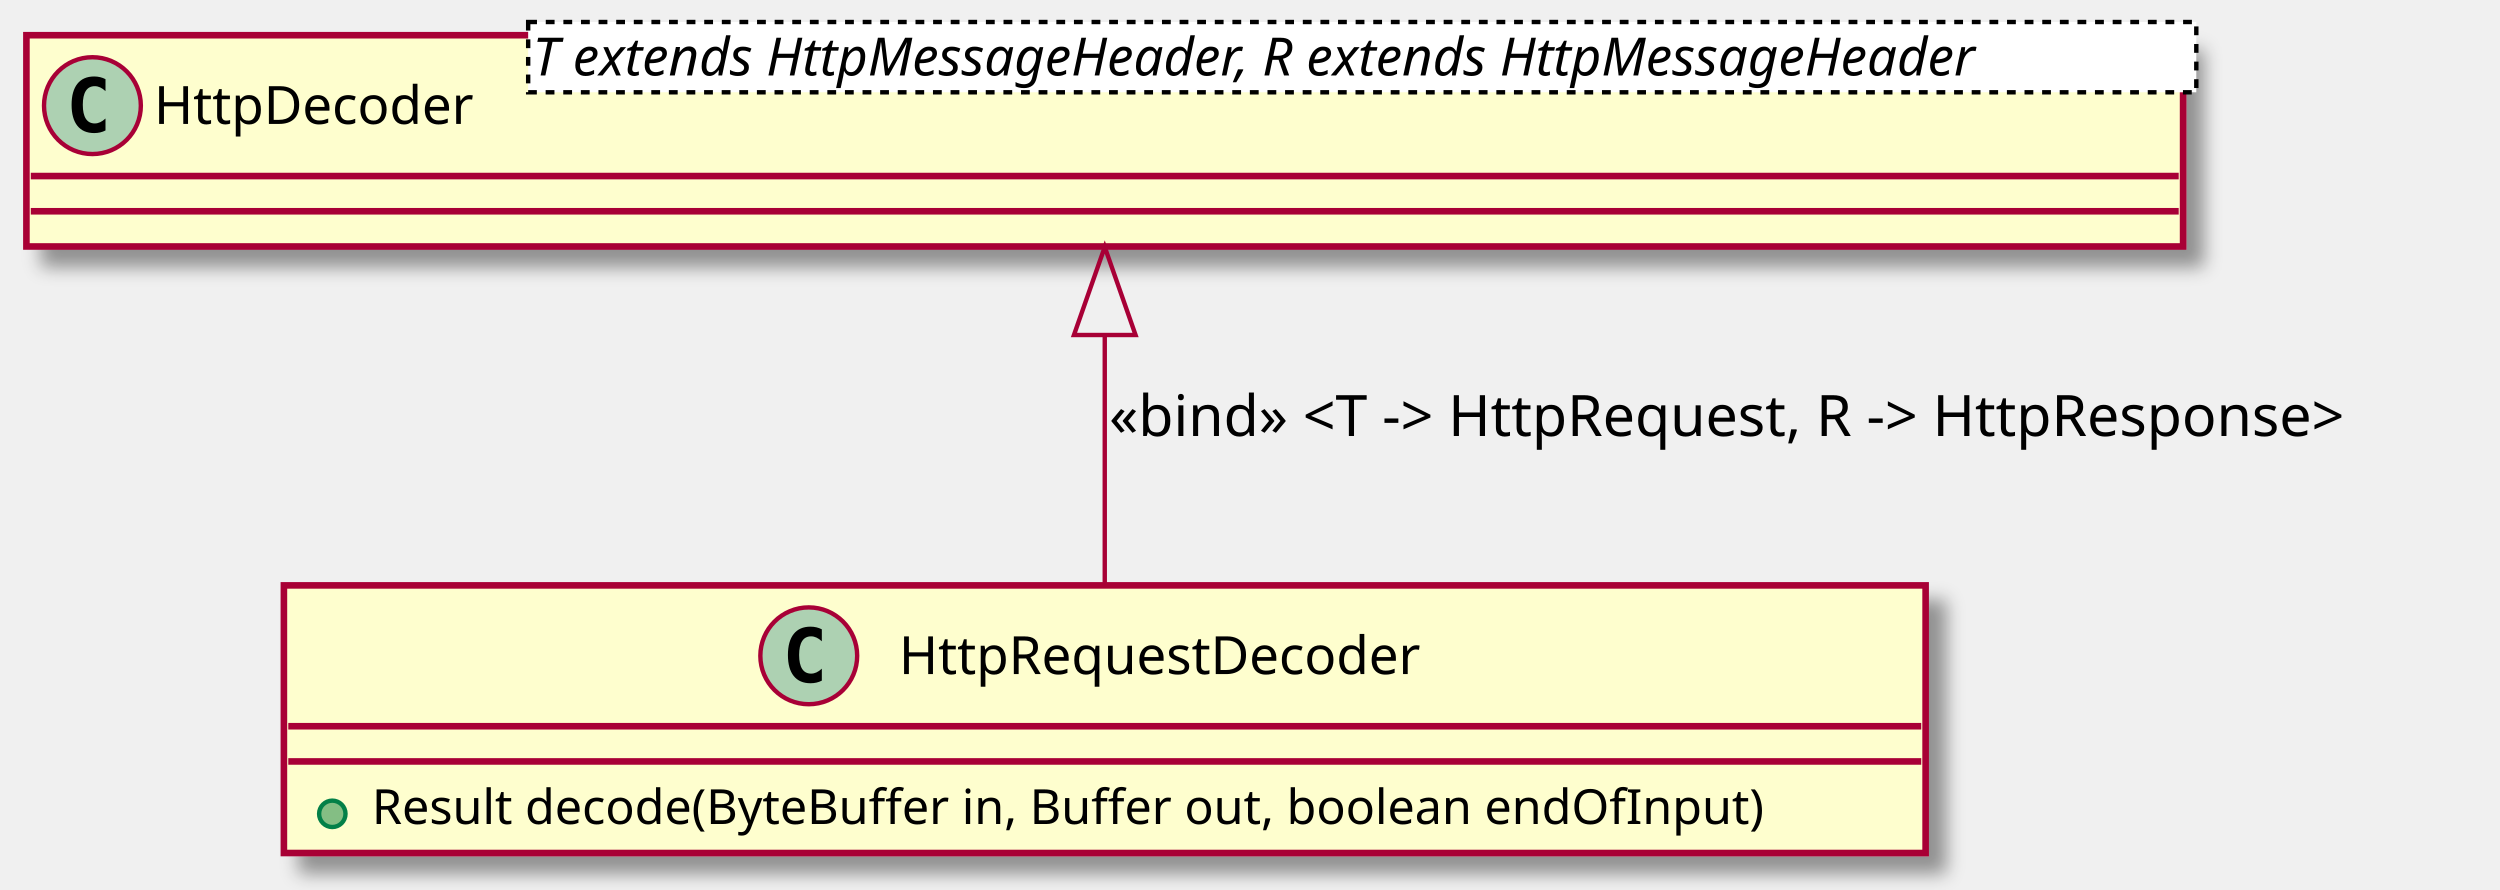
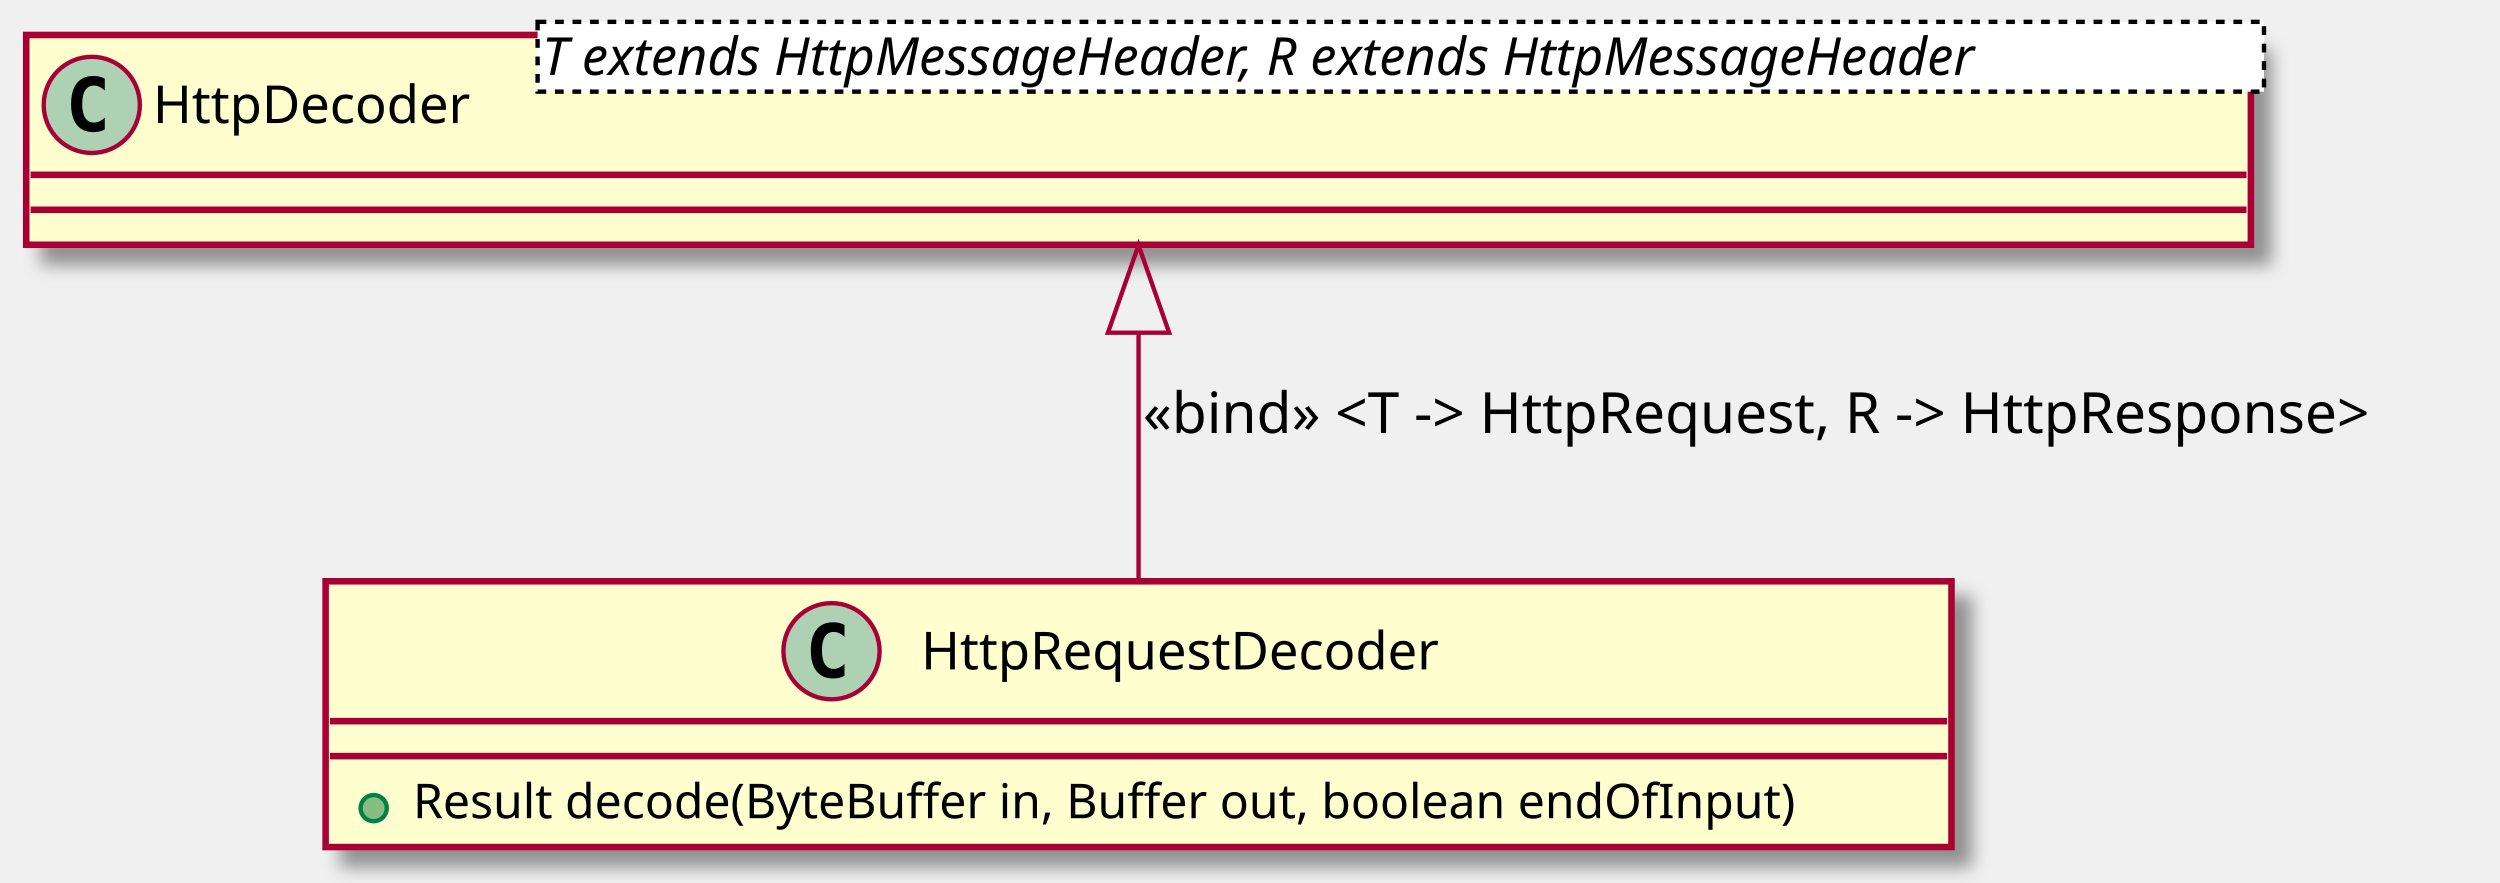
- <svg xmlns="http://www.w3.org/2000/svg" contentScriptType="application/ecmascript" contentStyleType="text/css" height="202px" preserveAspectRatio="none" style="width:568px;height:202px;" version="1.1" viewBox="0 0 568 202" width="568px" zoomAndPan="magnify">
+ <svg xmlns="http://www.w3.org/2000/svg" contentScriptType="application/ecmascript" contentStyleType="text/css" height="202px" preserveAspectRatio="none" style="width:572px;height:202px;" version="1.1" viewBox="0 0 572 202" width="572px" zoomAndPan="magnify">
  <defs>
-     <filter height="300%" id="f5vkbge" width="300%" x="-1" y="-1">
+     <filter height="300%" id="flacpe0" width="300%" x="-1" y="-1">
      <feGaussianBlur result="blurOut" stdDeviation="2.0" />
      <feColorMatrix in="blurOut" result="blurOut2" type="matrix" values="0 0 0 0 0 0 0 0 0 0 0 0 0 0 0 0 0 0 .4 0" />
      <feOffset dx="4.0" dy="4.0" in="blurOut2" result="blurOut3" />
      <feBlend in="SourceGraphic" in2="blurOut3" mode="normal" />
    </filter>
  </defs>
  <g>
-     <rect fill="#FEFECE" filter="url(#f5vkbge)" height="60.805" style="stroke: #A80036; stroke-width: 1.5;" width="373" x="64.5" y="133" />
-     <ellipse cx="183.75" cy="149" fill="#ADD1B2" rx="11" ry="11" style="stroke: #A80036; stroke-width: 1.0;" />
-     <path d="M186.719,154.641 Q186.141,154.938 185.5,155.086 Q184.859,155.234 184.156,155.234 Q181.656,155.234 180.336,153.586 Q179.016,151.938 179.016,148.812 Q179.016,145.688 180.336,144.031 Q181.656,142.375 184.156,142.375 Q184.859,142.375 185.508,142.531 Q186.156,142.688 186.719,142.984 L186.719,145.703 Q186.094,145.125 185.5,144.852 Q184.906,144.578 184.281,144.578 Q182.938,144.578 182.25,145.648 Q181.562,146.719 181.562,148.812 Q181.562,150.906 182.25,151.977 Q182.938,153.047 184.281,153.047 Q184.906,153.047 185.5,152.773 Q186.094,152.5 186.719,151.922 L186.719,154.641 Z " />
-     <text fill="#000000" font-family="sans-serif" font-size="12" lengthAdjust="spacingAndGlyphs" textLength="126" x="204.25" y="153.154">HttpRequestDecoder</text>
-     <line style="stroke: #A80036; stroke-width: 1.5;" x1="65.5" x2="436.5" y1="165" y2="165" />
-     <line style="stroke: #A80036; stroke-width: 1.5;" x1="65.5" x2="436.5" y1="173" y2="173" />
-     <ellipse cx="75.5" cy="184.902" fill="#84BE84" rx="3" ry="3" style="stroke: #038048; stroke-width: 1.0;" />
-     <text fill="#000000" font-family="sans-serif" font-size="11" lengthAdjust="spacingAndGlyphs" textLength="347" x="84.5" y="187.21">Result decode(ByteBuffer in, Buffer out, boolean endOfInput)</text>
-     <rect fill="#FEFECE" filter="url(#f5vkbge)" height="48" style="stroke: #A80036; stroke-width: 1.5;" width="490" x="6" y="8" />
+     <rect fill="#FEFECE" filter="url(#flacpe0)" height="60.805" style="stroke: #A80036; stroke-width: 1.5;" width="372" x="74.5" y="133" />
+     <ellipse cx="190.25" cy="149" fill="#ADD1B2" rx="11" ry="11" style="stroke: #A80036; stroke-width: 1.0;" />
+     <path d="M193.219,154.641 Q192.641,154.938 192,155.086 Q191.359,155.234 190.656,155.234 Q188.156,155.234 186.836,153.586 Q185.516,151.938 185.516,148.812 Q185.516,145.688 186.836,144.031 Q188.156,142.375 190.656,142.375 Q191.359,142.375 192.008,142.531 Q192.656,142.688 193.219,142.984 L193.219,145.703 Q192.594,145.125 192,144.852 Q191.406,144.578 190.781,144.578 Q189.438,144.578 188.75,145.648 Q188.062,146.719 188.062,148.812 Q188.062,150.906 188.75,151.977 Q189.438,153.047 190.781,153.047 Q191.406,153.047 192,152.773 Q192.594,152.5 193.219,151.922 L193.219,154.641 Z " />
+     <text fill="#000000" font-family="sans-serif" font-size="12" lengthAdjust="spacingAndGlyphs" textLength="132" x="210.75" y="153.154">HttpRequestDecoder</text>
+     <line style="stroke: #A80036; stroke-width: 1.5;" x1="75.5" x2="445.5" y1="165" y2="165" />
+     <line style="stroke: #A80036; stroke-width: 1.5;" x1="75.5" x2="445.5" y1="173" y2="173" />
+     <ellipse cx="85.5" cy="184.902" fill="#84BE84" rx="3" ry="3" style="stroke: #038048; stroke-width: 1.0;" />
+     <text fill="#000000" font-family="sans-serif" font-size="11" lengthAdjust="spacingAndGlyphs" textLength="346" x="94.5" y="187.21">Result decode(ByteBuffer in, Buffer out, boolean endOfInput)</text>
+     <rect fill="#FEFECE" filter="url(#flacpe0)" height="48" style="stroke: #A80036; stroke-width: 1.5;" width="509" x="6" y="8" />
    <ellipse cx="21" cy="24" fill="#ADD1B2" rx="11" ry="11" style="stroke: #A80036; stroke-width: 1.0;" />
    <path d="M23.969,29.641 Q23.391,29.938 22.75,30.086 Q22.109,30.234 21.406,30.234 Q18.906,30.234 17.586,28.586 Q16.266,26.938 16.266,23.812 Q16.266,20.688 17.586,19.031 Q18.906,17.375 21.406,17.375 Q22.109,17.375 22.758,17.531 Q23.406,17.688 23.969,17.984 L23.969,20.703 Q23.344,20.125 22.75,19.852 Q22.156,19.578 21.531,19.578 Q20.188,19.578 19.5,20.648 Q18.812,21.719 18.812,23.812 Q18.812,25.906 19.5,26.977 Q20.188,28.047 21.531,28.047 Q22.156,28.047 22.75,27.773 Q23.344,27.5 23.969,26.922 L23.969,29.641 Z " />
-     <text fill="#000000" font-family="sans-serif" font-size="12" lengthAdjust="spacingAndGlyphs" textLength="77" x="35" y="28.154">HttpDecoder</text>
-     <rect fill="#FFFFFF" height="15.969" style="stroke: #000000; stroke-width: 1.0; stroke-dasharray: 2.0,2.0;" width="379" x="120" y="5" />
-     <text fill="#000000" font-family="sans-serif" font-size="12" font-style="italic" lengthAdjust="spacingAndGlyphs" textLength="377" x="121" y="17.139">T extends HttpMessageHeader, R extends HttpMessageHeader</text>
-     <line style="stroke: #A80036; stroke-width: 1.5;" x1="7" x2="495" y1="40" y2="40" />
-     <line style="stroke: #A80036; stroke-width: 1.5;" x1="7" x2="495" y1="48" y2="48" />
-     <path d="M251,76.249 C251,94.741 251,115.784 251,132.57 " fill="none" style="stroke: #A80036; stroke-width: 1.0;" />
-     <polygon fill="none" points="244,76.119,251,56.119,258,76.119,244,76.119" style="stroke: #A80036; stroke-width: 1.0;" />
-     <text fill="#000000" font-family="sans-serif" font-size="13" lengthAdjust="spacingAndGlyphs" textLength="315" x="252" y="99.067">«bind» &lt;T -&gt; HttpRequest, R -&gt; HttpResponse&gt;</text>
+     <text fill="#000000" font-family="sans-serif" font-size="12" lengthAdjust="spacingAndGlyphs" textLength="80" x="35" y="28.154">HttpDecoder</text>
+     <rect fill="#FFFFFF" height="15.969" style="stroke: #000000; stroke-width: 1.0; stroke-dasharray: 2.0,2.0;" width="395" x="123" y="5" />
+     <text fill="#000000" font-family="sans-serif" font-size="12" font-style="italic" lengthAdjust="spacingAndGlyphs" textLength="393" x="124" y="17.139">T extends HttpMessageHeader, R extends HttpMessageHeader</text>
+     <line style="stroke: #A80036; stroke-width: 1.5;" x1="7" x2="514" y1="40" y2="40" />
+     <line style="stroke: #A80036; stroke-width: 1.5;" x1="7" x2="514" y1="48" y2="48" />
+     <path d="M260.5,76.249 C260.5,94.741 260.5,115.784 260.5,132.57 " fill="none" style="stroke: #A80036; stroke-width: 1.0;" />
+     <polygon fill="none" points="253.5,76.119,260.5,56.119,267.5,76.119,253.5,76.119" style="stroke: #A80036; stroke-width: 1.0;" />
+     <text fill="#000000" font-family="sans-serif" font-size="13" lengthAdjust="spacingAndGlyphs" textLength="310" x="261.5" y="99.067">«bind» &lt;T -&gt; HttpRequest, R -&gt; HttpResponse&gt;</text>
  </g>
</svg>
